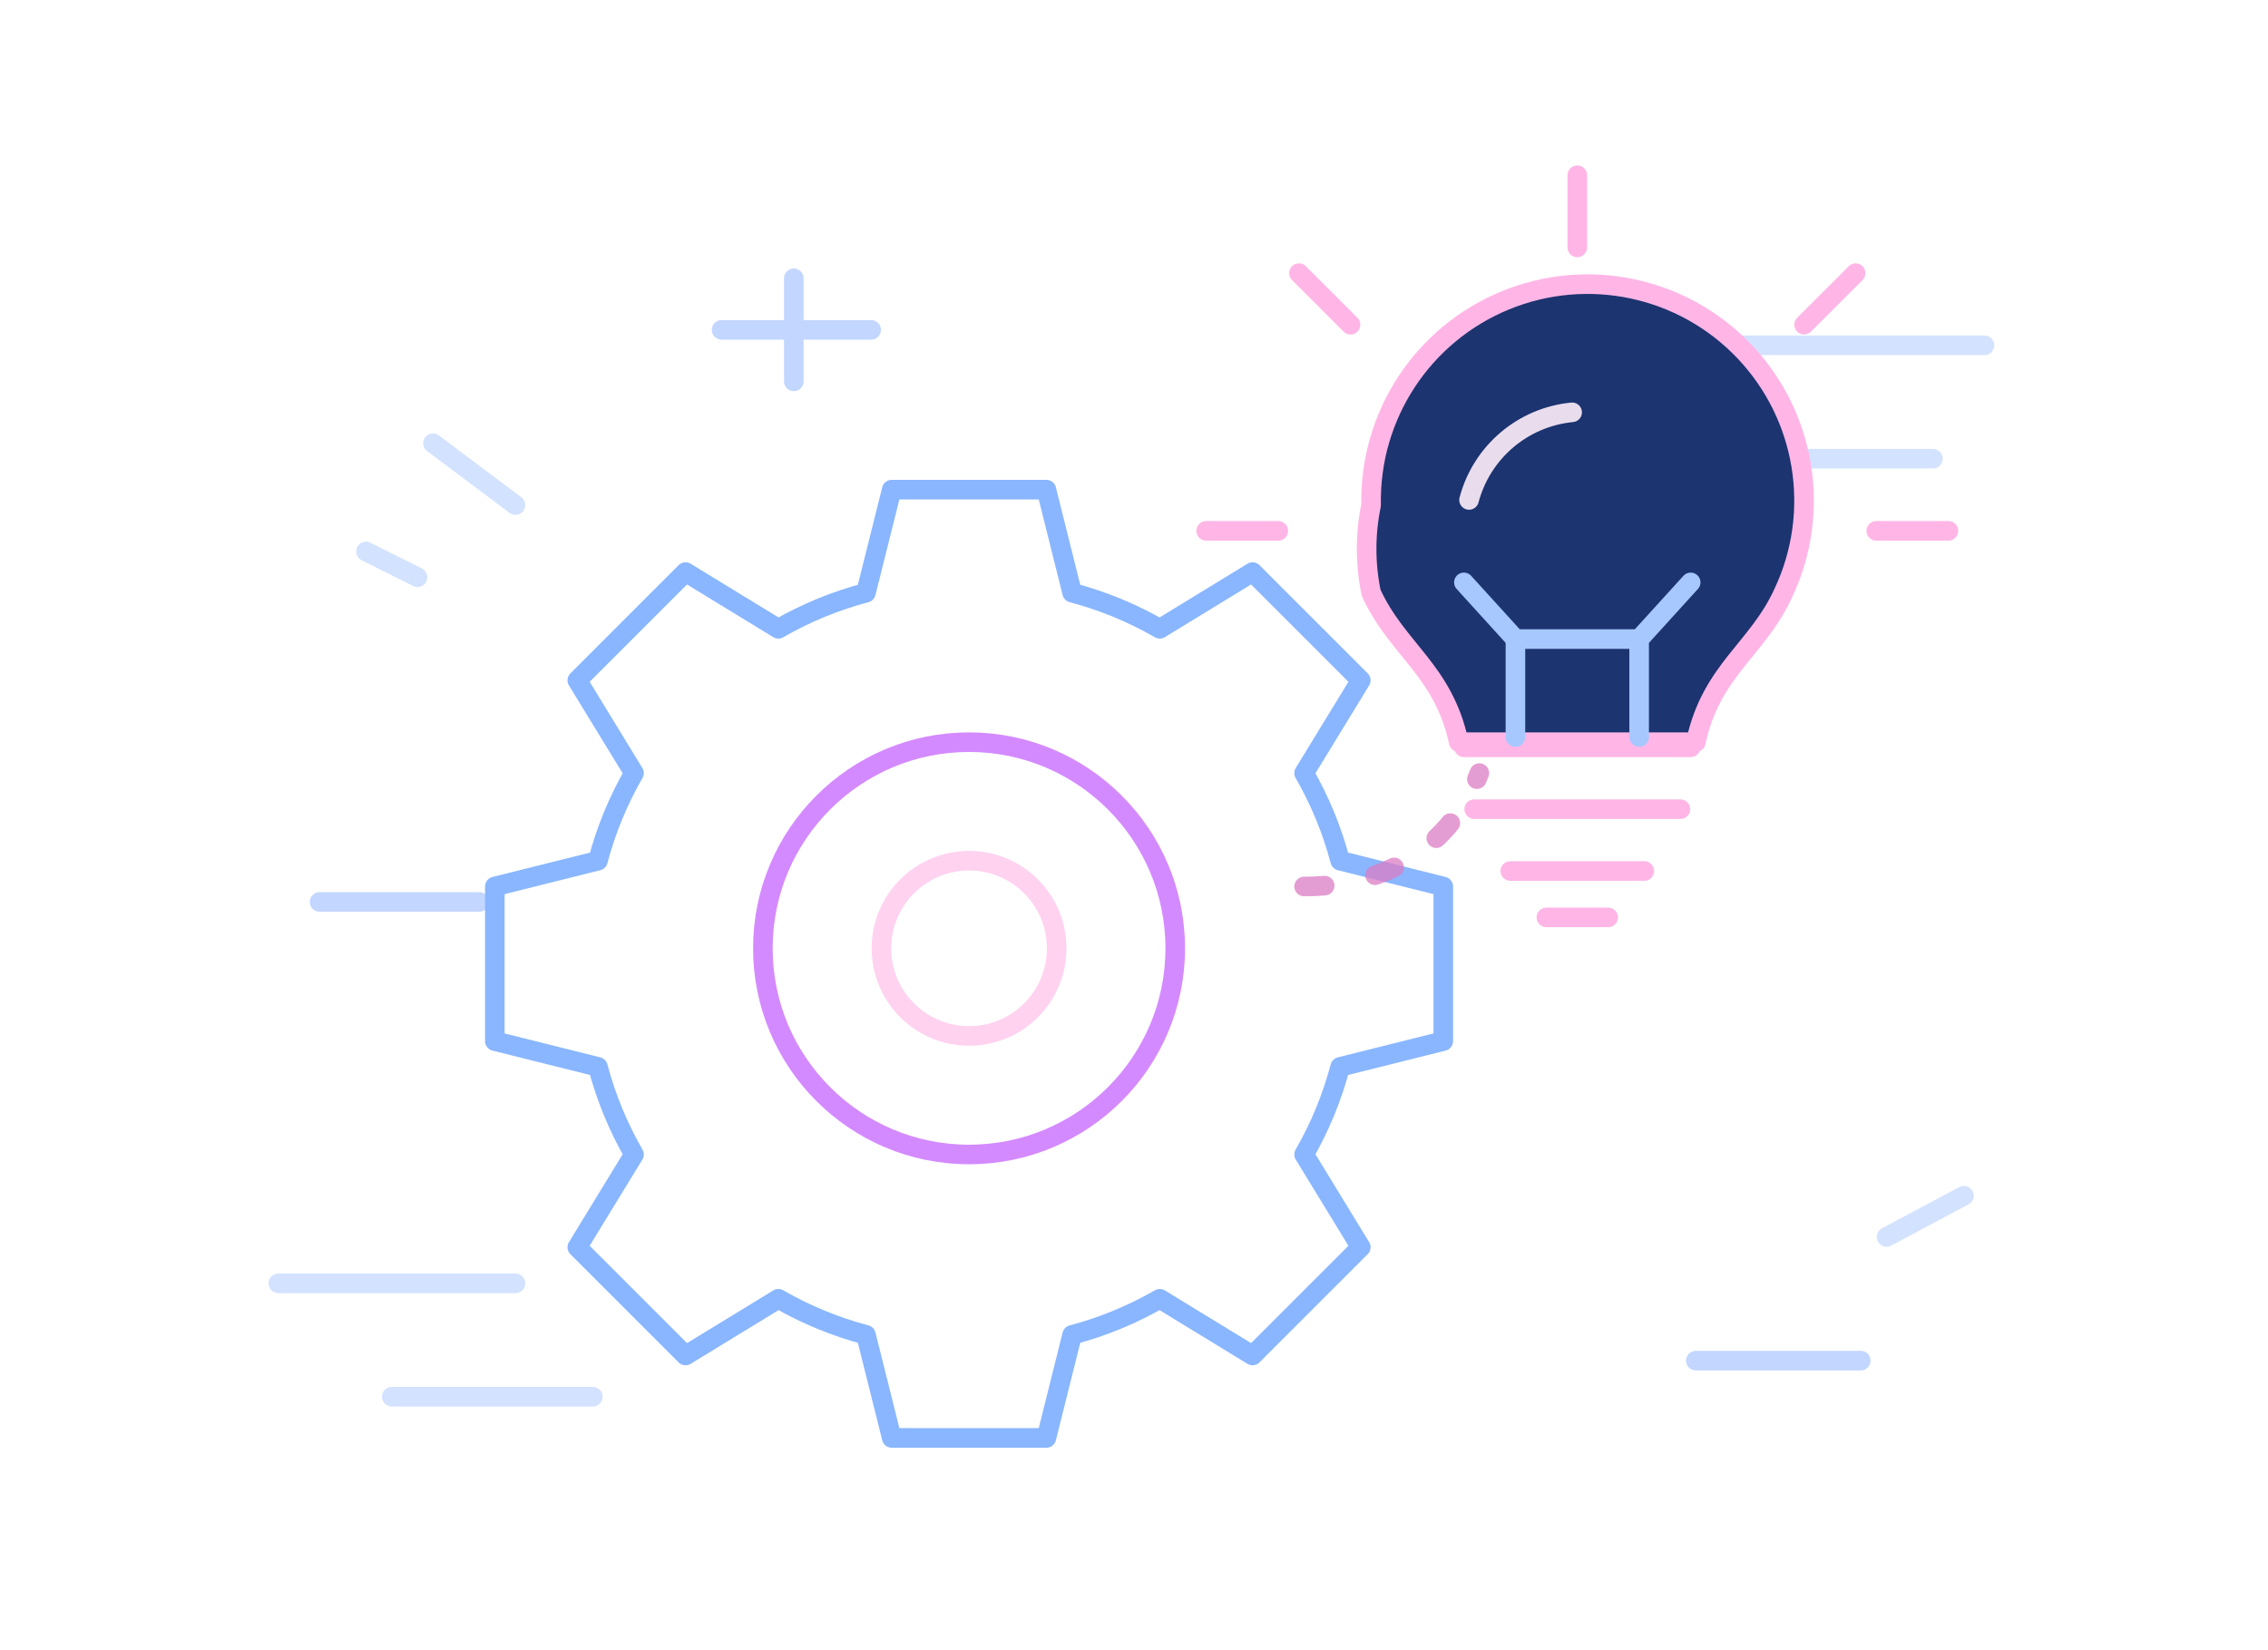
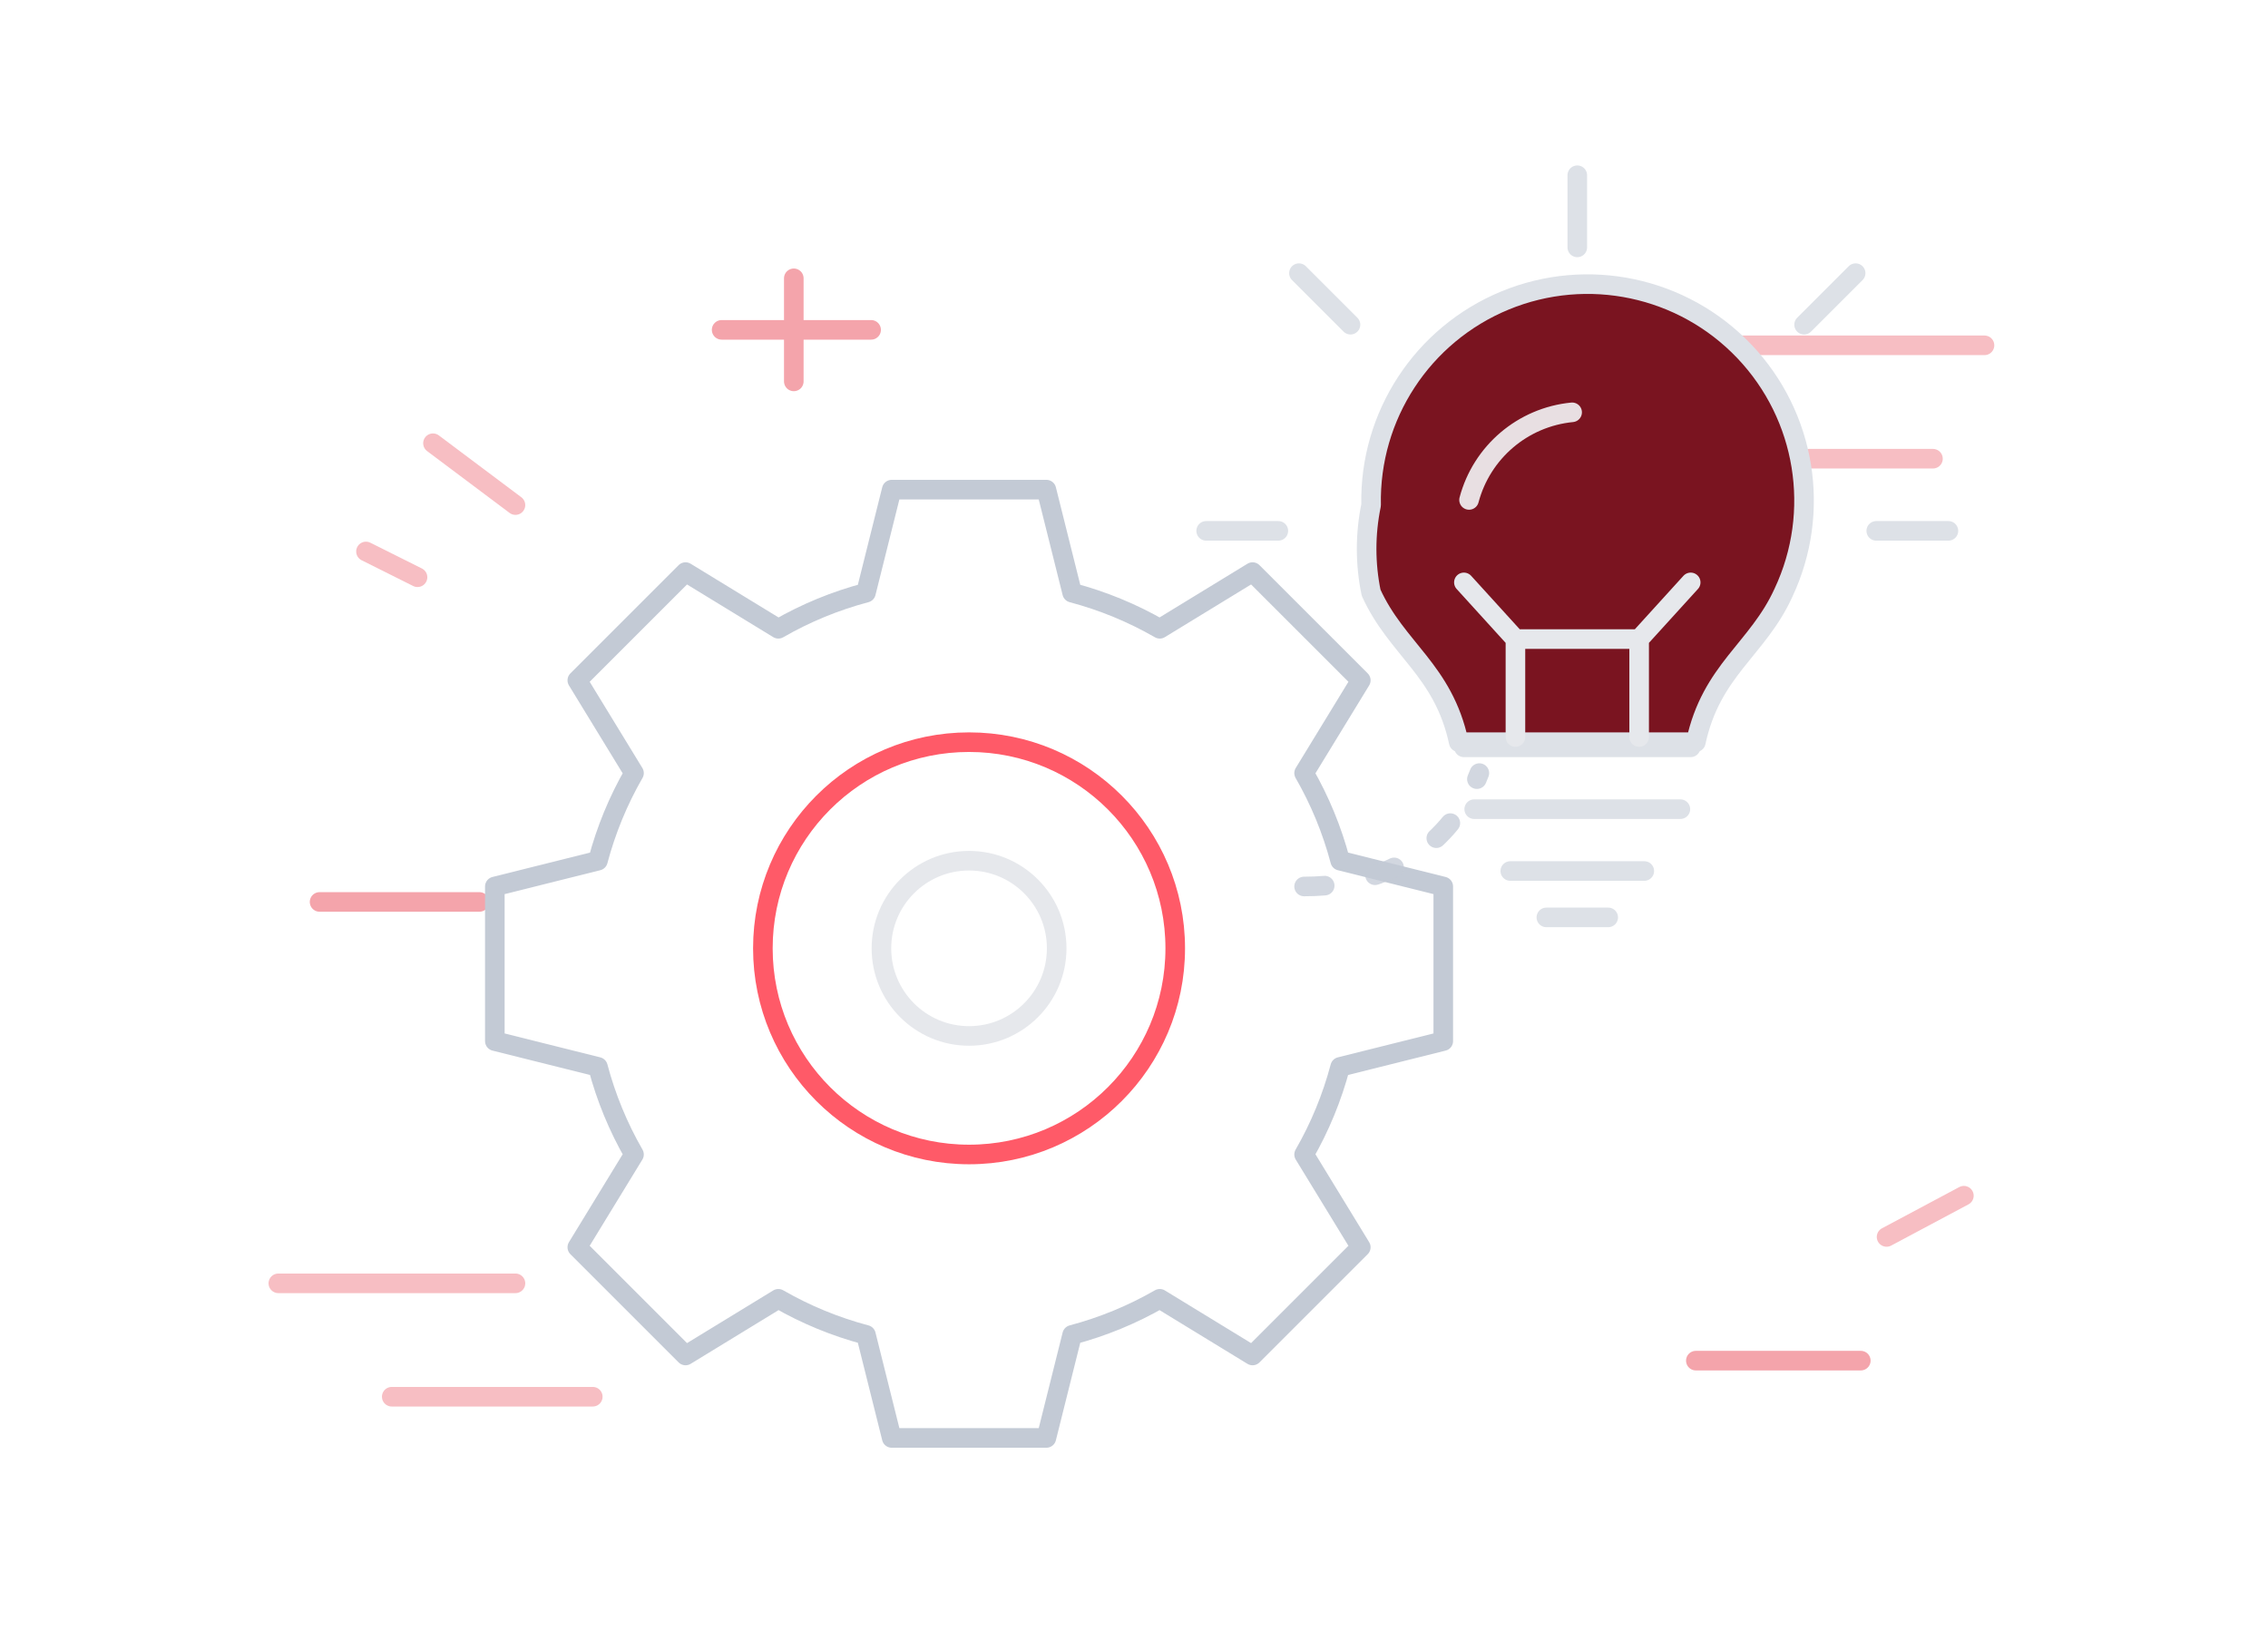
<svg xmlns="http://www.w3.org/2000/svg" viewBox="0 0 440 320" fill="none" role="img" aria-labelledby="title desc">
-   <g stroke="#7fa9ff" stroke-width="3.8" stroke-linecap="round" stroke-linejoin="round">
+   <g stroke="#E8404F" stroke-width="3.8" stroke-linecap="round" stroke-linejoin="round">
    <path opacity=".34" d="M54 249h46m-24 22h39m222-204h48m-34 22h24M84 86l16 12m-29 9 10 5m285 128 15-8" />
    <path opacity=".48" d="M62 175h31m236 89h32M154 54v20m-14-10h29" />
    <g transform="translate(188 184)">
-       <path stroke="#89b6ff" d="M-15-89h30l5 20a70 70 0 0 1 17 7l18-11 21 21-11 18a70 70 0 0 1 7 17l20 5v30l-20 5a70 70 0 0 1-7 17l11 18-21 21-18-11a70 70 0 0 1-17 7l-5 20h-30l-5-20a70 70 0 0 1-17-7l-18 11-21-21 11-18a70 70 0 0 1-7-17l-20-5v-30l20-5a70 70 0 0 1 7-17l-11-18 21-21 18 11a70 70 0 0 1 17-7z" />
-       <circle r="40" stroke="#d48aff" />
-       <circle r="17" stroke="#ffd2f0" />
+       <path stroke="#C3CAD5" d="M-15-89h30l5 20a70 70 0 0 1 17 7l18-11 21 21-11 18a70 70 0 0 1 7 17l20 5v30l-20 5a70 70 0 0 1-7 17l11 18-21 21-18-11a70 70 0 0 1-17 7l-5 20h-30l-5-20a70 70 0 0 1-17-7l-18 11-21-21 11-18a70 70 0 0 1-7-17l-20-5v-30l20-5a70 70 0 0 1 7-17l-11-18 21-21 18 11a70 70 0 0 1 17-7z" />
+       <circle r="40" stroke="#FF5A68" />
+       <circle r="17" stroke="#E6E8EC" />
    </g>
    <g transform="translate(306 111)">
-       <path d="M-40-13a42 42 0 1 1 80 17c-5 11-14 15-17 29h-46c-3-14-12-18-17-29a42 42 0 0 1 0-17z" fill="#1c3470" stroke="#ffb6e6" />
-       <path d="M-22 34h44m-42 12h40m-33 12h26m-19 9h12" stroke="#ffb6e6" />
-       <path d="M-12 32v-19l-10-11m34 30v-19L22 2M-12 13h24" stroke="#a6c8ff" />
-       <path d="M0-63v-14m-44 29-10-10m98 10 10-10M-58-8h-14m130 0h14" stroke="#ffb6e6" />
-       <path d="M-21-14a23 23 0 0 1 20-17" stroke="#fff0fb" opacity=".9" />
+       <path d="M-40-13a42 42 0 1 1 80 17c-5 11-14 15-17 29h-46c-3-14-12-18-17-29a42 42 0 0 1 0-17z" fill="#7A1420" stroke="#DDE1E7" />
+       <path d="M-22 34h44m-42 12h40m-33 12h26m-19 9h12" stroke="#DDE1E7" />
+       <path d="M-12 32v-19l-10-11m34 30v-19L22 2M-12 13h24" stroke="#E6E8EC" />
+       <path d="M0-63v-14m-44 29-10-10m98 10 10-10M-58-8h-14m130 0h14" stroke="#DDE1E7" />
+       <path d="M-21-14a23 23 0 0 1 20-17" stroke="#F4F5F7" opacity=".9" />
    </g>
-     <path d="M253 172c22 0 31-14 34-22" stroke="#db7cc4" stroke-dasharray="4 10" opacity=".75" />
+     <path d="M253 172c22 0 31-14 34-22" stroke="#C3CAD5" stroke-dasharray="4 10" opacity=".75" />
  </g>
</svg>
